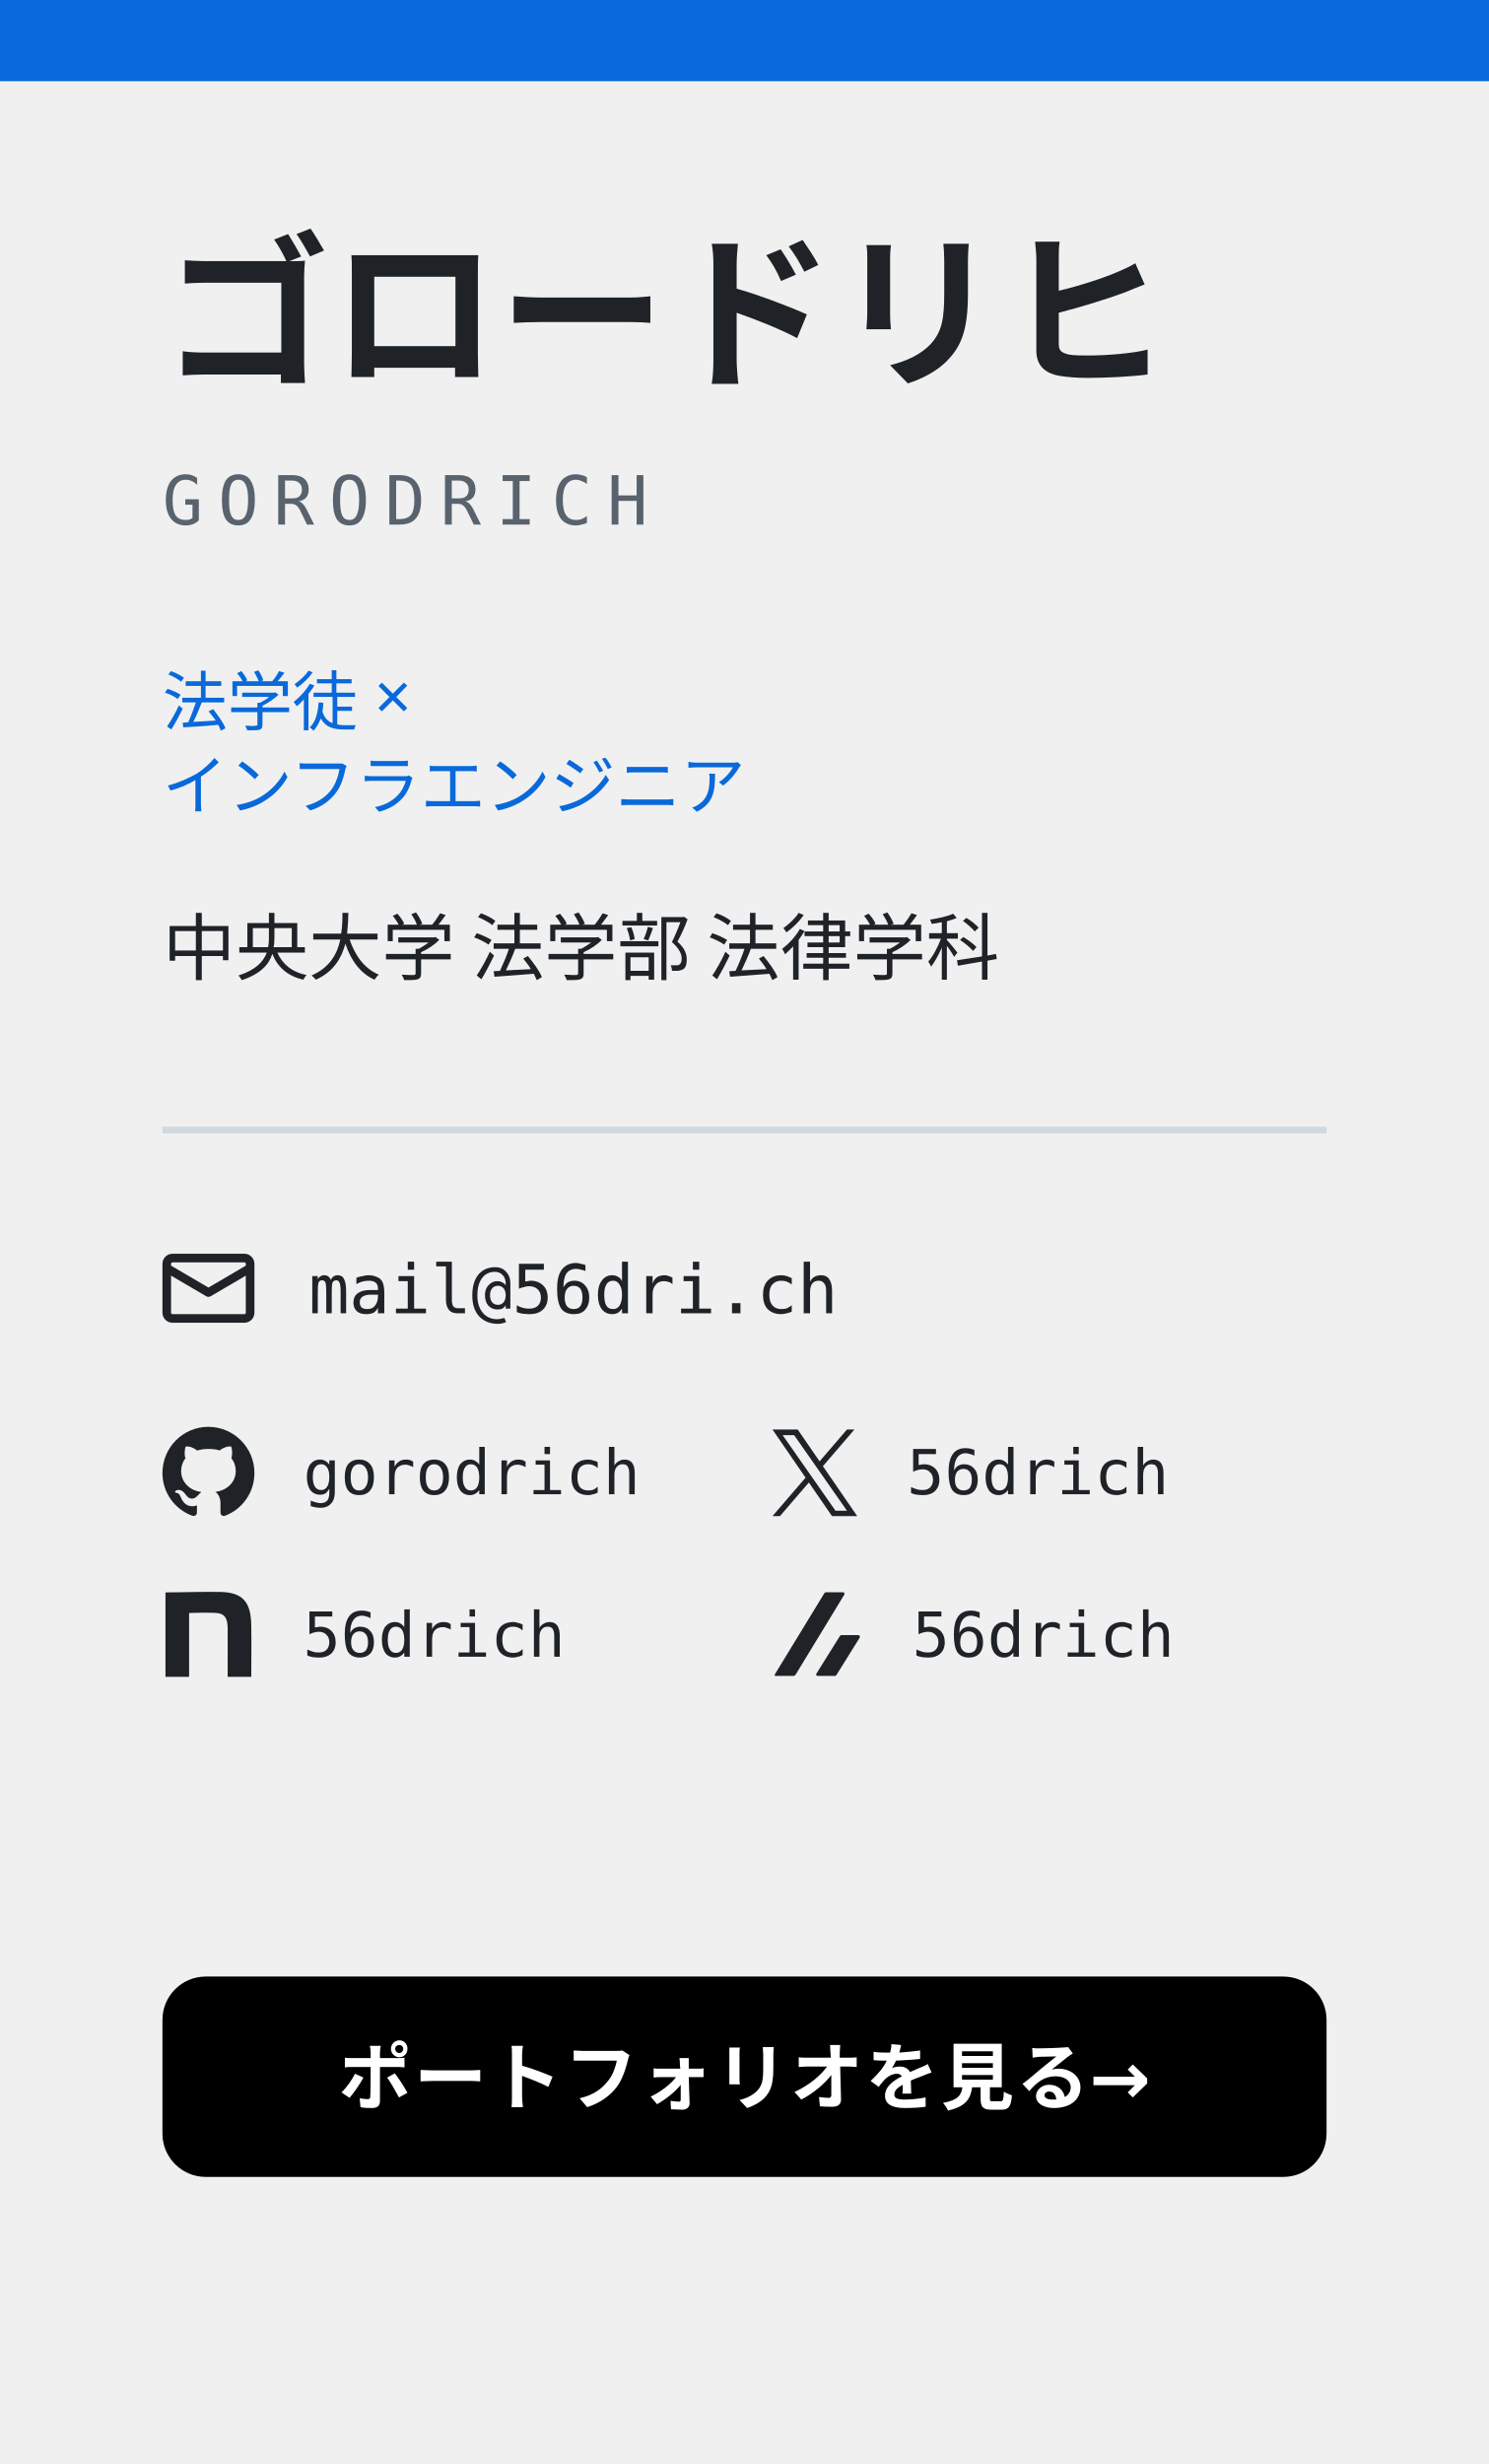
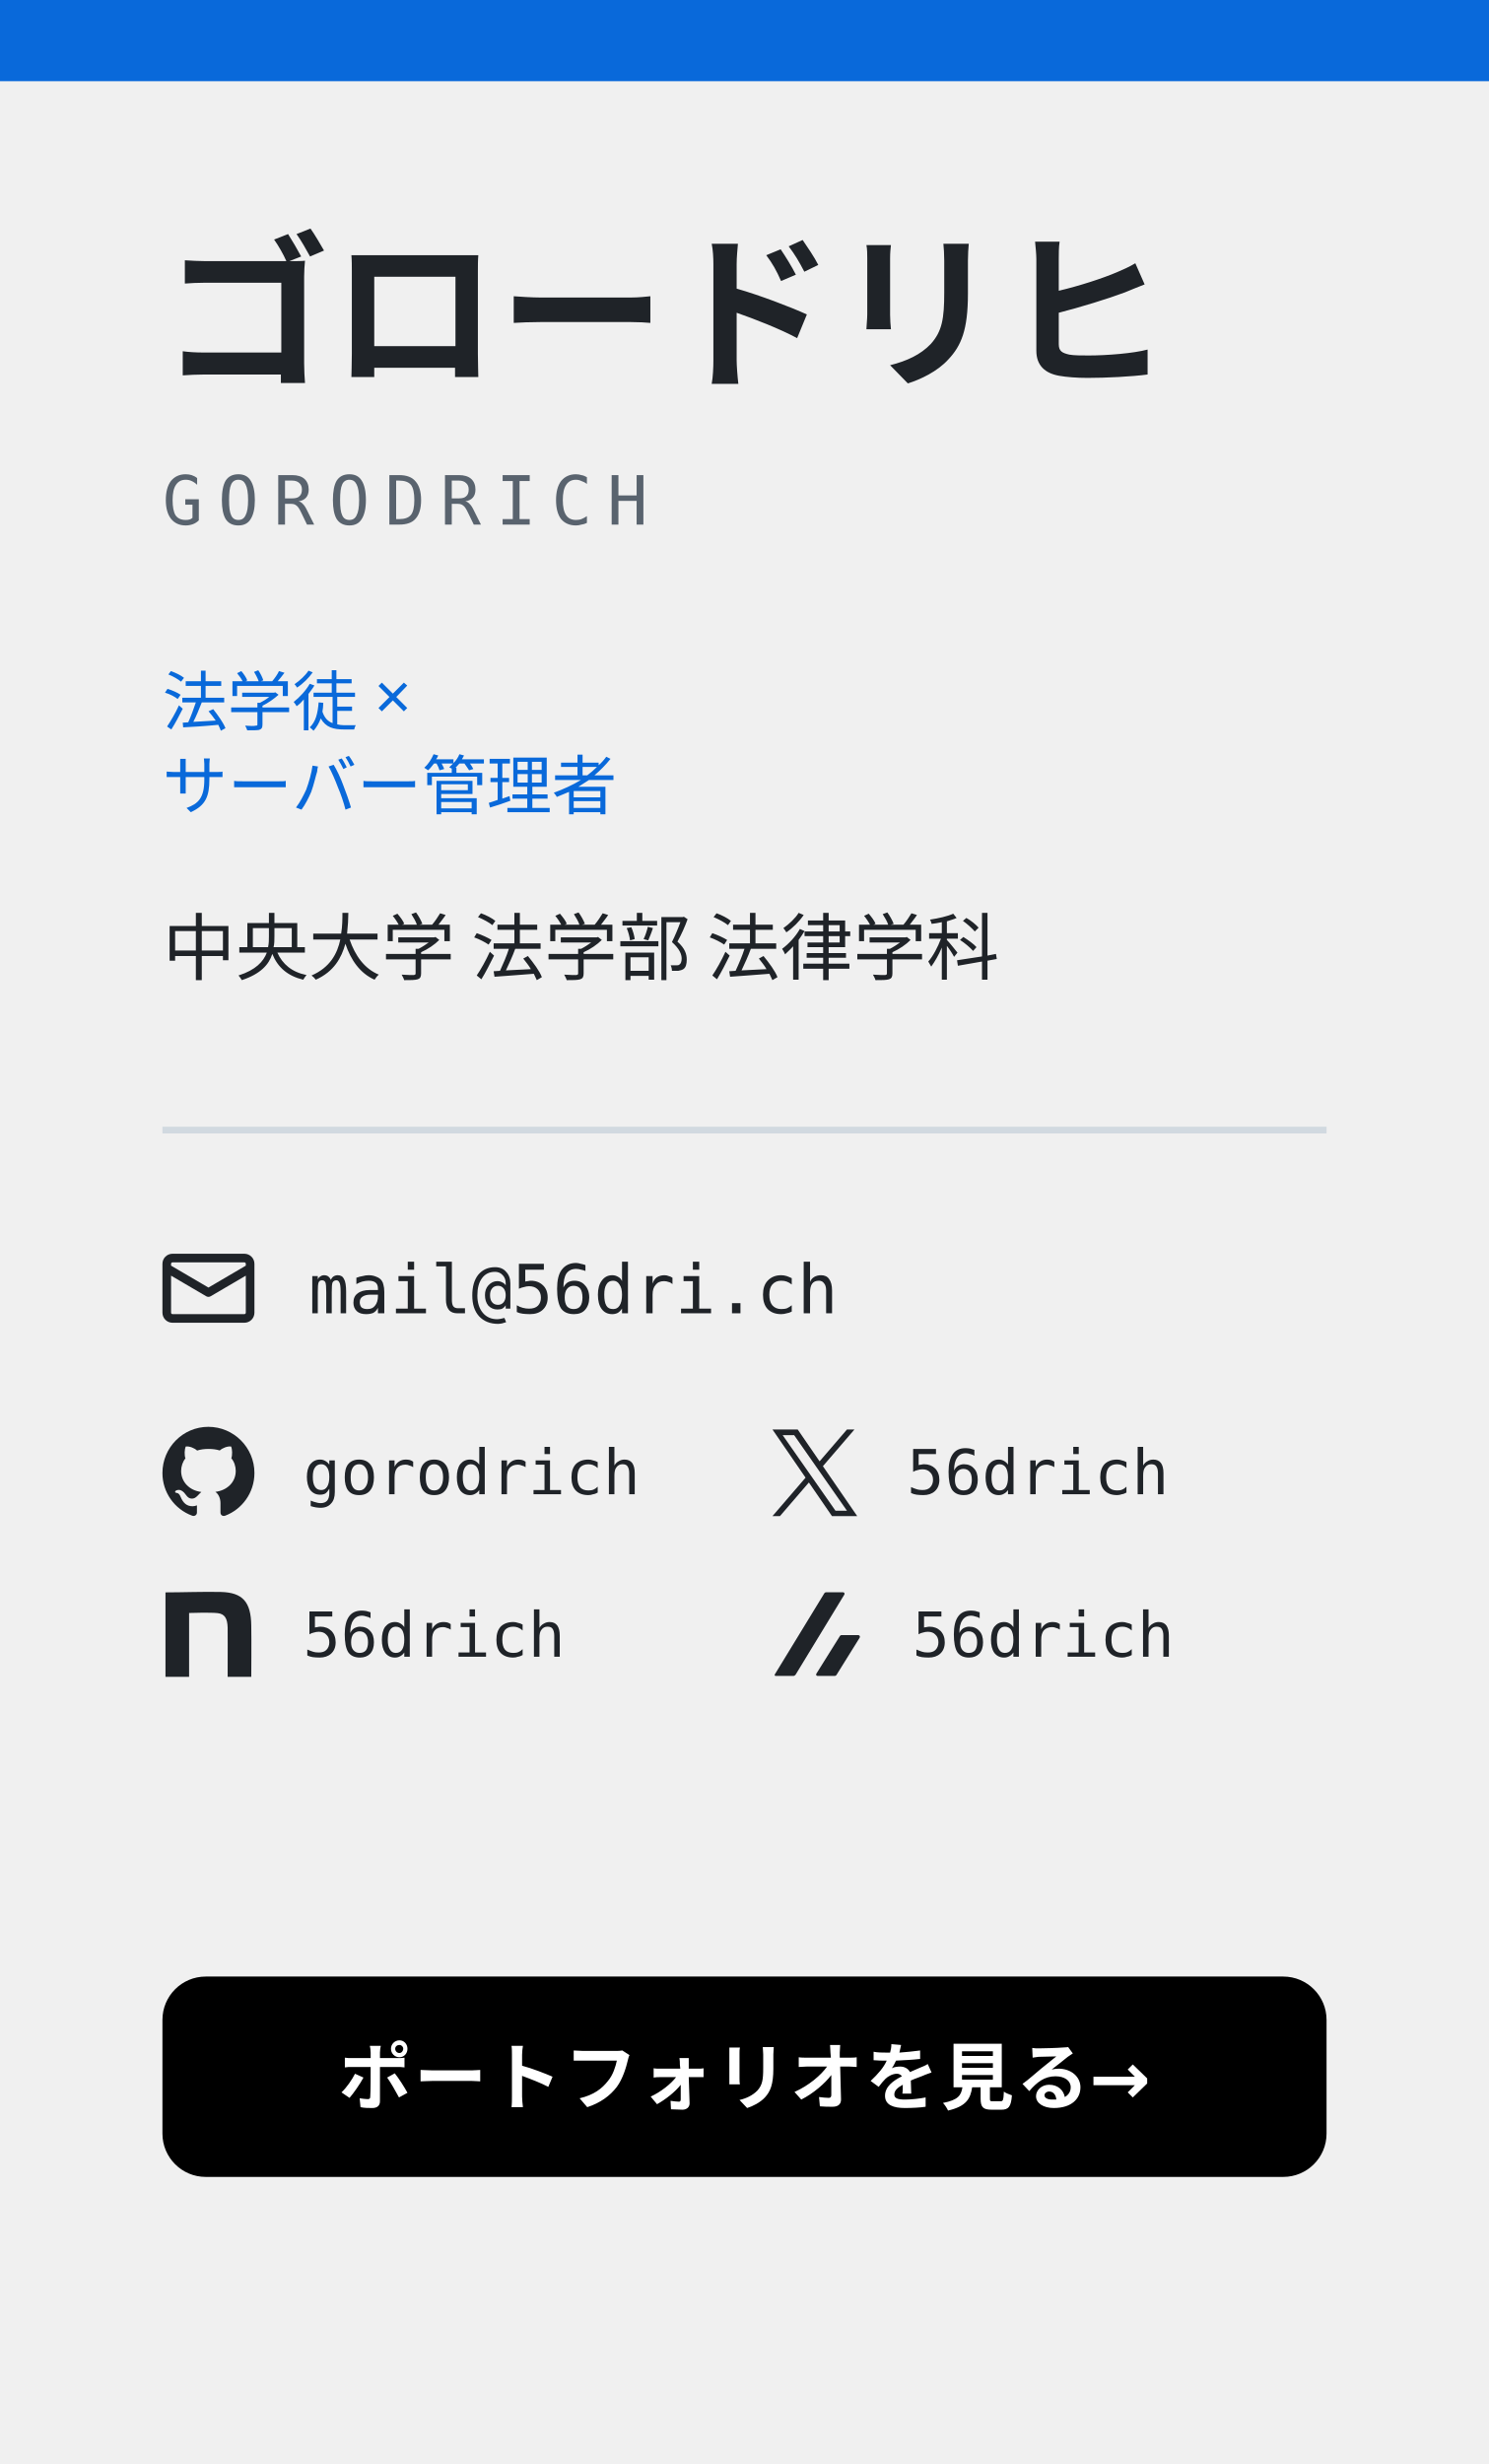
<svg xmlns="http://www.w3.org/2000/svg" viewBox="3.0 3.0 55.001 91.003" class="bc bc--front" width="55mm" height="91mm" role="img" aria-label="名刺 情報面">
  <style>.bc-mono{font-family:"Mona Sans Mono VF",ui-monospace,SFMono-Regular,Menlo,Consolas,monospace}
.bc-cjk{font-family:"Noto Sans JP","Hiragino Sans","Yu Gothic",sans-serif}
.bc-text{white-space:pre}</style>
  <rect x="0" y="0" width="61.001" height="5.999" fill="#0969da" />
  <text class="bc-text bc-cjk" x="9" y="16.818" font-size="6.2" font-weight="600" fill="#1f2328">ゴロードリヒ</text>
  <text class="bc-text bc-mono" x="9" y="22.375" font-size="2.5" font-weight="400" fill="#59636e" letter-spacing="0.219em">GORODRICH</text>
  <text class="bc-text bc-cjk" x="9" y="29.783" font-size="2.4" font-weight="500" fill="#0969da">法学徒 ×</text>
-   <text class="bc-text bc-cjk" x="9" y="32.884" font-size="2.4" font-weight="500" fill="#0969da">インフラエンジニア</text>
+   <text class="bc-text bc-cjk" x="9" y="32.884" font-size="2.4" font-weight="500" fill="#0969da">サーバー管理者</text>
  <text class="bc-text bc-cjk" x="9" y="38.978" font-size="2.7" font-weight="400" fill="#1f2328">中央大学 法学部 法律学科</text>
  <rect x="9" y="44.613" width="43.001" height="0.248" fill="#d1d9e0" />
  <svg x="9.0" y="48.88" width="3.398" height="3.398" viewBox="0 0 16 16" fill="#1f2328" overflow="visible" class="bc-icon">
    <path d="M1.75 2h12.5c.966 0 1.75.784 1.75 1.75v8.5A1.75 1.75 0 0 1 14.25 14H1.75A1.75 1.75 0 0 1 0 12.25v-8.5C0 2.784.784 2 1.75 2ZM1.5 12.251c0 .138.112.25.25.25h12.5a.25.25 0 0 0 .25-.25V5.809L8.38 9.397a.75.75 0 0 1-.76 0L1.5 5.809v6.442Zm13-8.181v-.32a.25.25 0 0 0-.25-.25H1.75a.25.25 0 0 0-.25.25v.32L8 7.88Z" />
  </svg>
  <text class="bc-text bc-mono" x="14.396" y="51.505" font-size="2.5" font-weight="400" fill="#1f2328">mail@56dri.ch</text>
  <svg x="9.0" y="55.697" width="3.398" height="3.398" viewBox="0 0 16 16" fill="#1f2328" overflow="visible" class="bc-icon">
    <path d="M6.766 11.328c-2.063-.25-3.516-1.734-3.516-3.656 0-.781.281-1.625.75-2.188-.203-.515-.172-1.609.063-2.062.625-.078 1.468.25 1.968.703.594-.187 1.219-.281 1.985-.281.765 0 1.39.094 1.953.265.484-.437 1.344-.765 1.969-.687.218.422.25 1.515.046 2.047.5.593.766 1.39.766 2.203 0 1.922-1.453 3.375-3.547 3.64.531.344.89 1.094.89 1.954v1.625c0 .468.391.734.86.547C13.781 14.359 16 11.53 16 8.03 16 3.61 12.406 0 7.984 0 3.563 0 0 3.61 0 8.031a7.88 7.88 0 0 0 5.172 7.422c.422.156.828-.125.828-.547v-1.25c-.219.094-.5.156-.75.156-1.031 0-1.64-.562-2.078-1.609-.172-.422-.36-.672-.719-.719-.187-.015-.25-.093-.25-.187 0-.188.313-.328.625-.328.453 0 .844.281 1.25.86.313.452.64.655 1.031.655s.641-.14 1-.5c.266-.265.47-.5.657-.656" />
  </svg>
  <text class="bc-text bc-mono" x="14.197" y="58.19" font-size="2.3" font-weight="400" fill="#1f2328">gorodrich</text>
  <svg x="31.499" y="55.796" width="3.2" height="3.2" viewBox="0 0 1200 1227" fill="#1f2328" overflow="visible" class="bc-icon">
    <path d="M714.163 519.284L1160.89 0H1055.03L667.137 450.887L357.328 0H0L468.492 681.821L0 1226.37H105.866L515.491 750.218L842.672 1226.37H1200L714.137 519.284H714.163ZM569.165 687.828L521.697 619.934L144.011 79.694H306.615L611.412 515.685L658.88 583.579L1055.08 1150.3H892.476L569.165 687.854V687.828Z" />
  </svg>
  <text class="bc-text bc-mono" x="36.497" y="58.19" font-size="2.3" font-weight="400" fill="#1f2328">56drich</text>
  <svg x="9.0" y="61.692" width="3.398" height="3.398" viewBox="132 134 229 229" fill="#1f2328" overflow="visible" class="bc-icon">
    <path d="m139.57,142.06c41.19,0,97.6-2.09,138.1-1.04,54.34,1.39,74.76,25.06,75.45,83.53.69,33.06,0,127.73,0,127.73h-58.79c0-82.83.35-96.5,0-122.6-.69-22.97-7.25-33.92-24.9-36.01-18.69-2.09-71.07-.35-71.07-.35v158.96h-58.79v-210.22Z" />
  </svg>
  <text class="bc-text bc-mono" x="14.197" y="64.185" font-size="2.3" font-weight="400" fill="#1f2328">56drich</text>
  <svg x="31.499" y="61.692" width="3.398" height="3.398" viewBox="0 0 88.3 88.3" fill="#1f2328" overflow="visible" class="bc-icon">
    <path d="M3.9,83.3h17c0.9,0,1.7-0.5,2.2-1.2L69.9,5.2c0.6-1-0.1-2.2-1.3-2.2H52.5c-0.8,0-1.5,0.4-1.9,1.1L3.1,81.9C2.8,82.5,3.2,83.3,3.9,83.3z" />
    <path d="M62.5,82.1l22.1-35.5c0.7-1.1-0.1-2.5-1.4-2.5h-16c-0.6,0-1.2,0.3-1.5,0.8L43,81.2c-0.6,0.9,0.1,2.1,1.2,2.1h16.3C61.3,83.3,62.1,82.9,62.5,82.1z" />
  </svg>
  <text class="bc-text bc-mono" x="36.696" y="64.185" font-size="2.3" font-weight="400" fill="#1f2328">56drich</text>
  <rect class="bc-cta-bg" x="9" y="76" width="43.001" height="7.4" rx="1.6" />
  <text class="bc-text bc-cjk bc-cta-label" x="30.5" y="80.7" font-size="2.7" font-weight="600" fill="#ffffff" text-anchor="middle" letter-spacing="0.03em">ポートフォリオを見る<tspan aria-hidden="true"> →</tspan>
  </text>
</svg>
